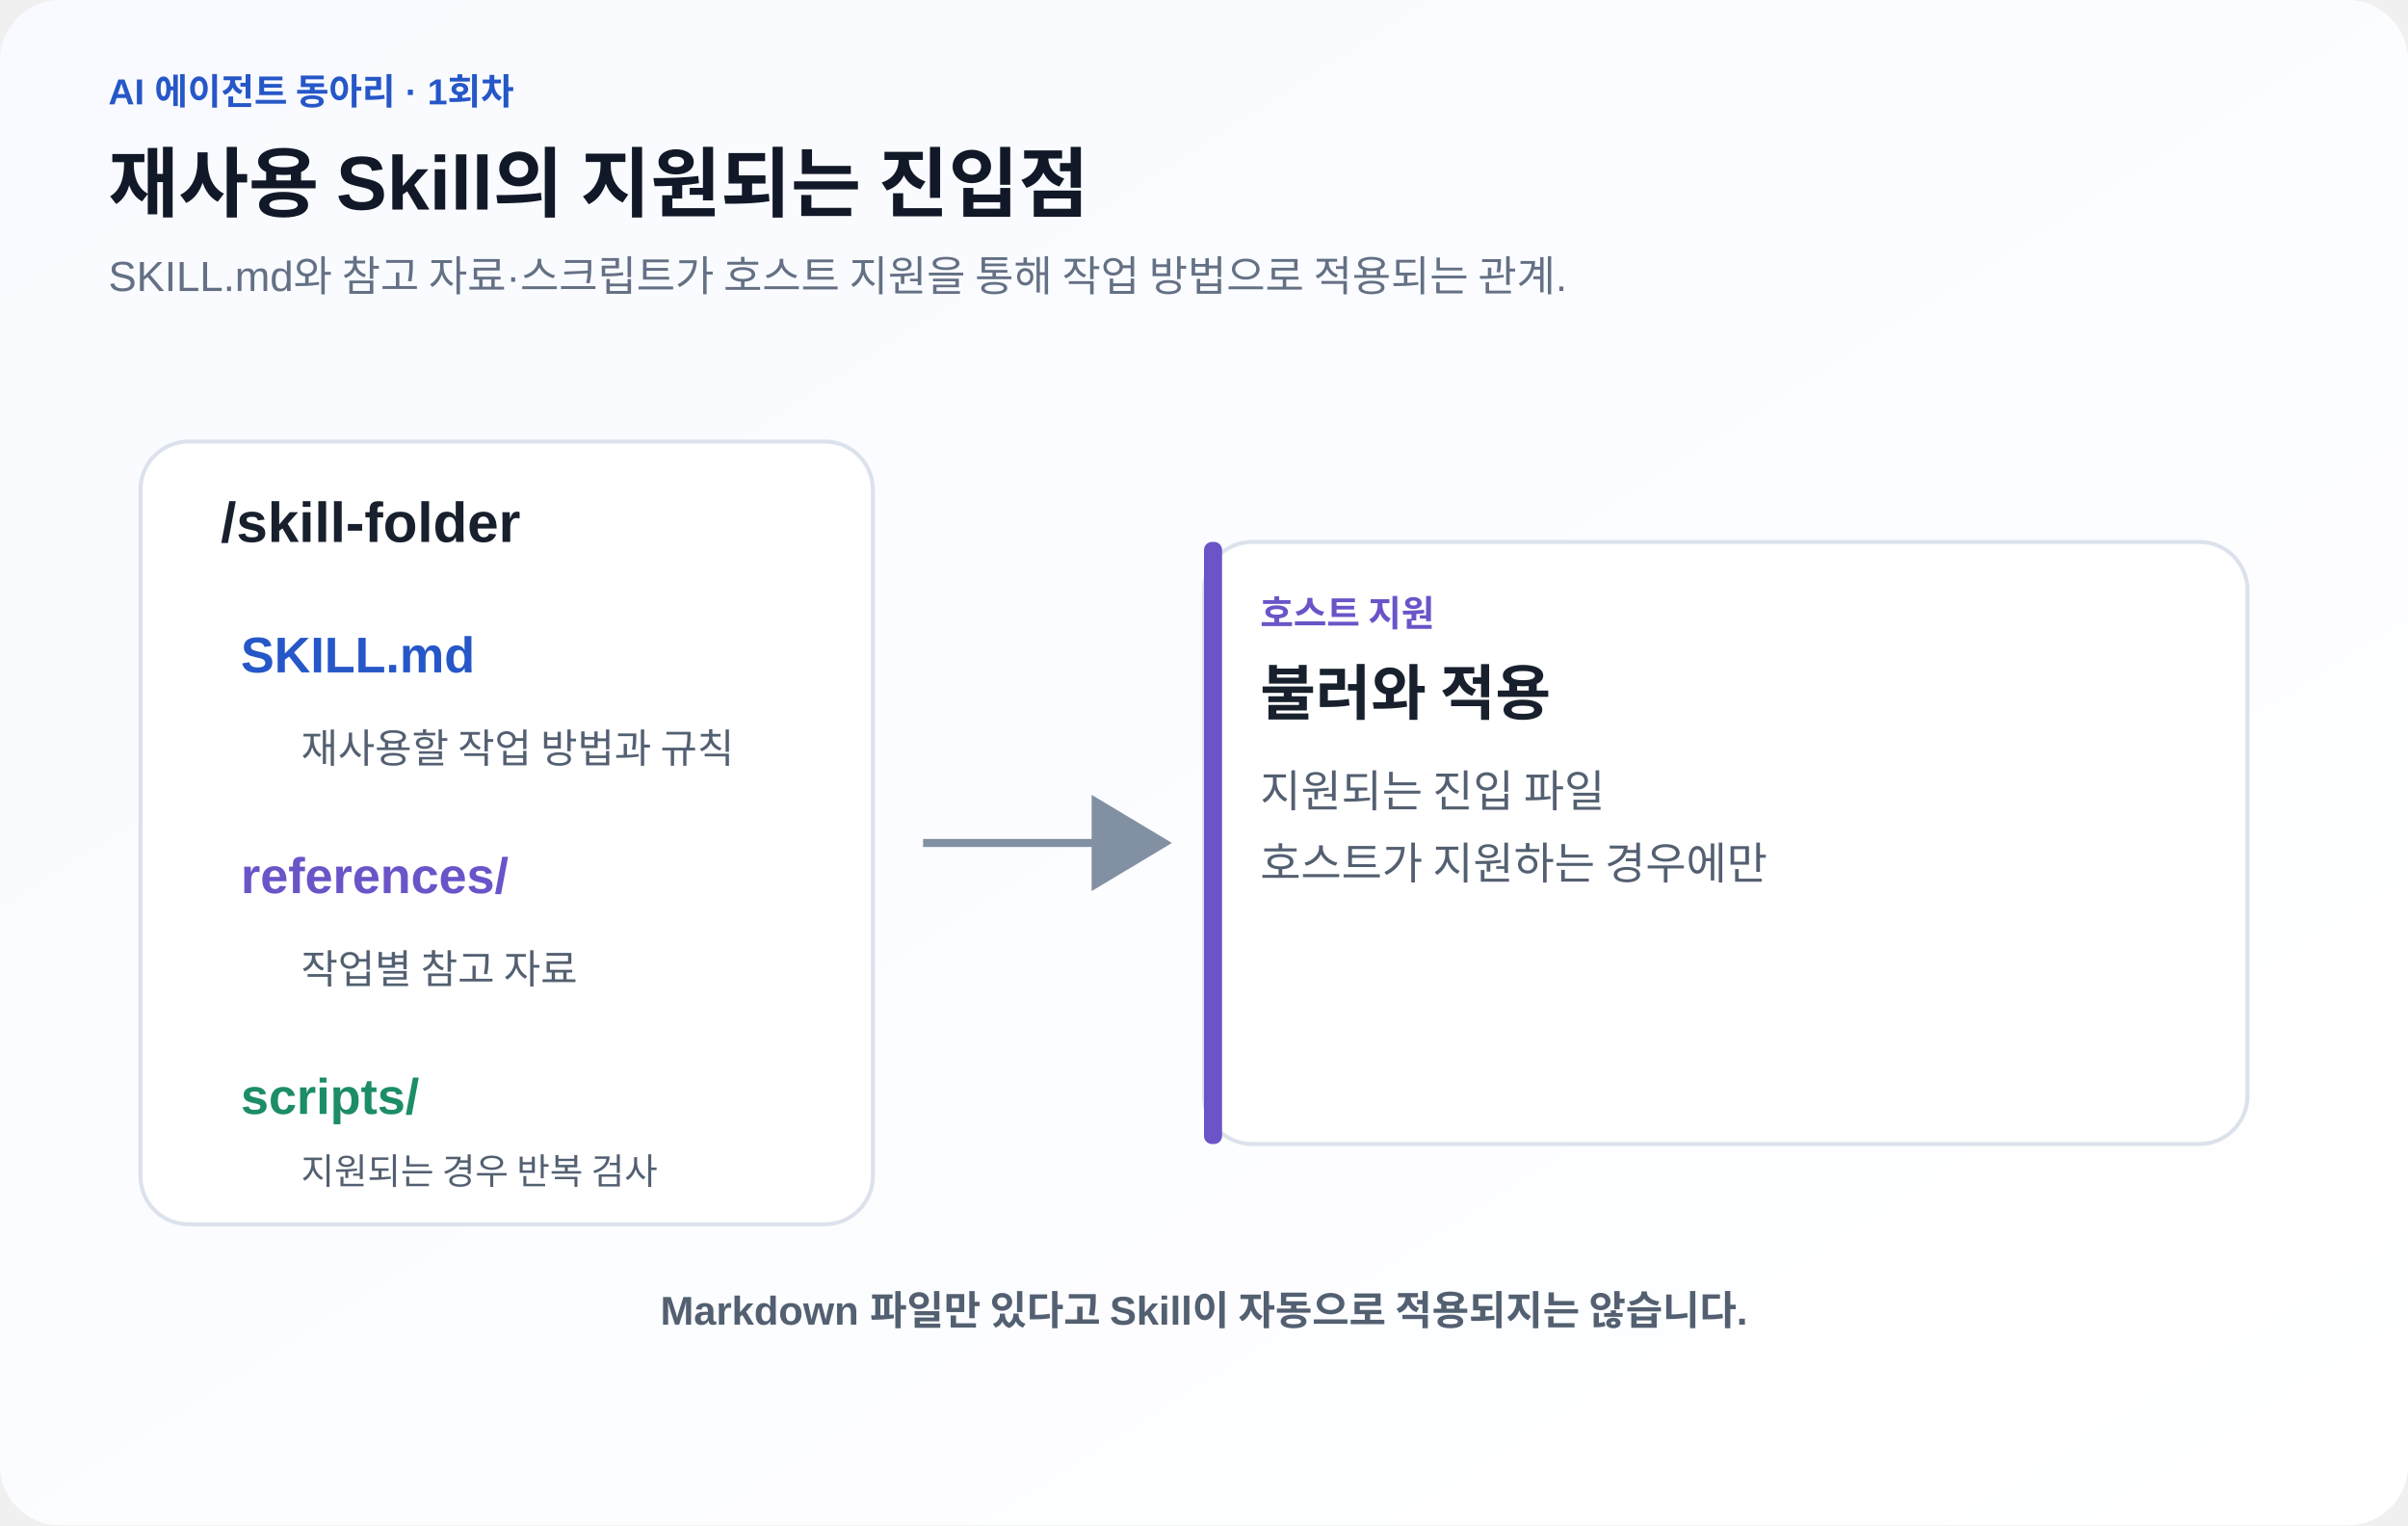
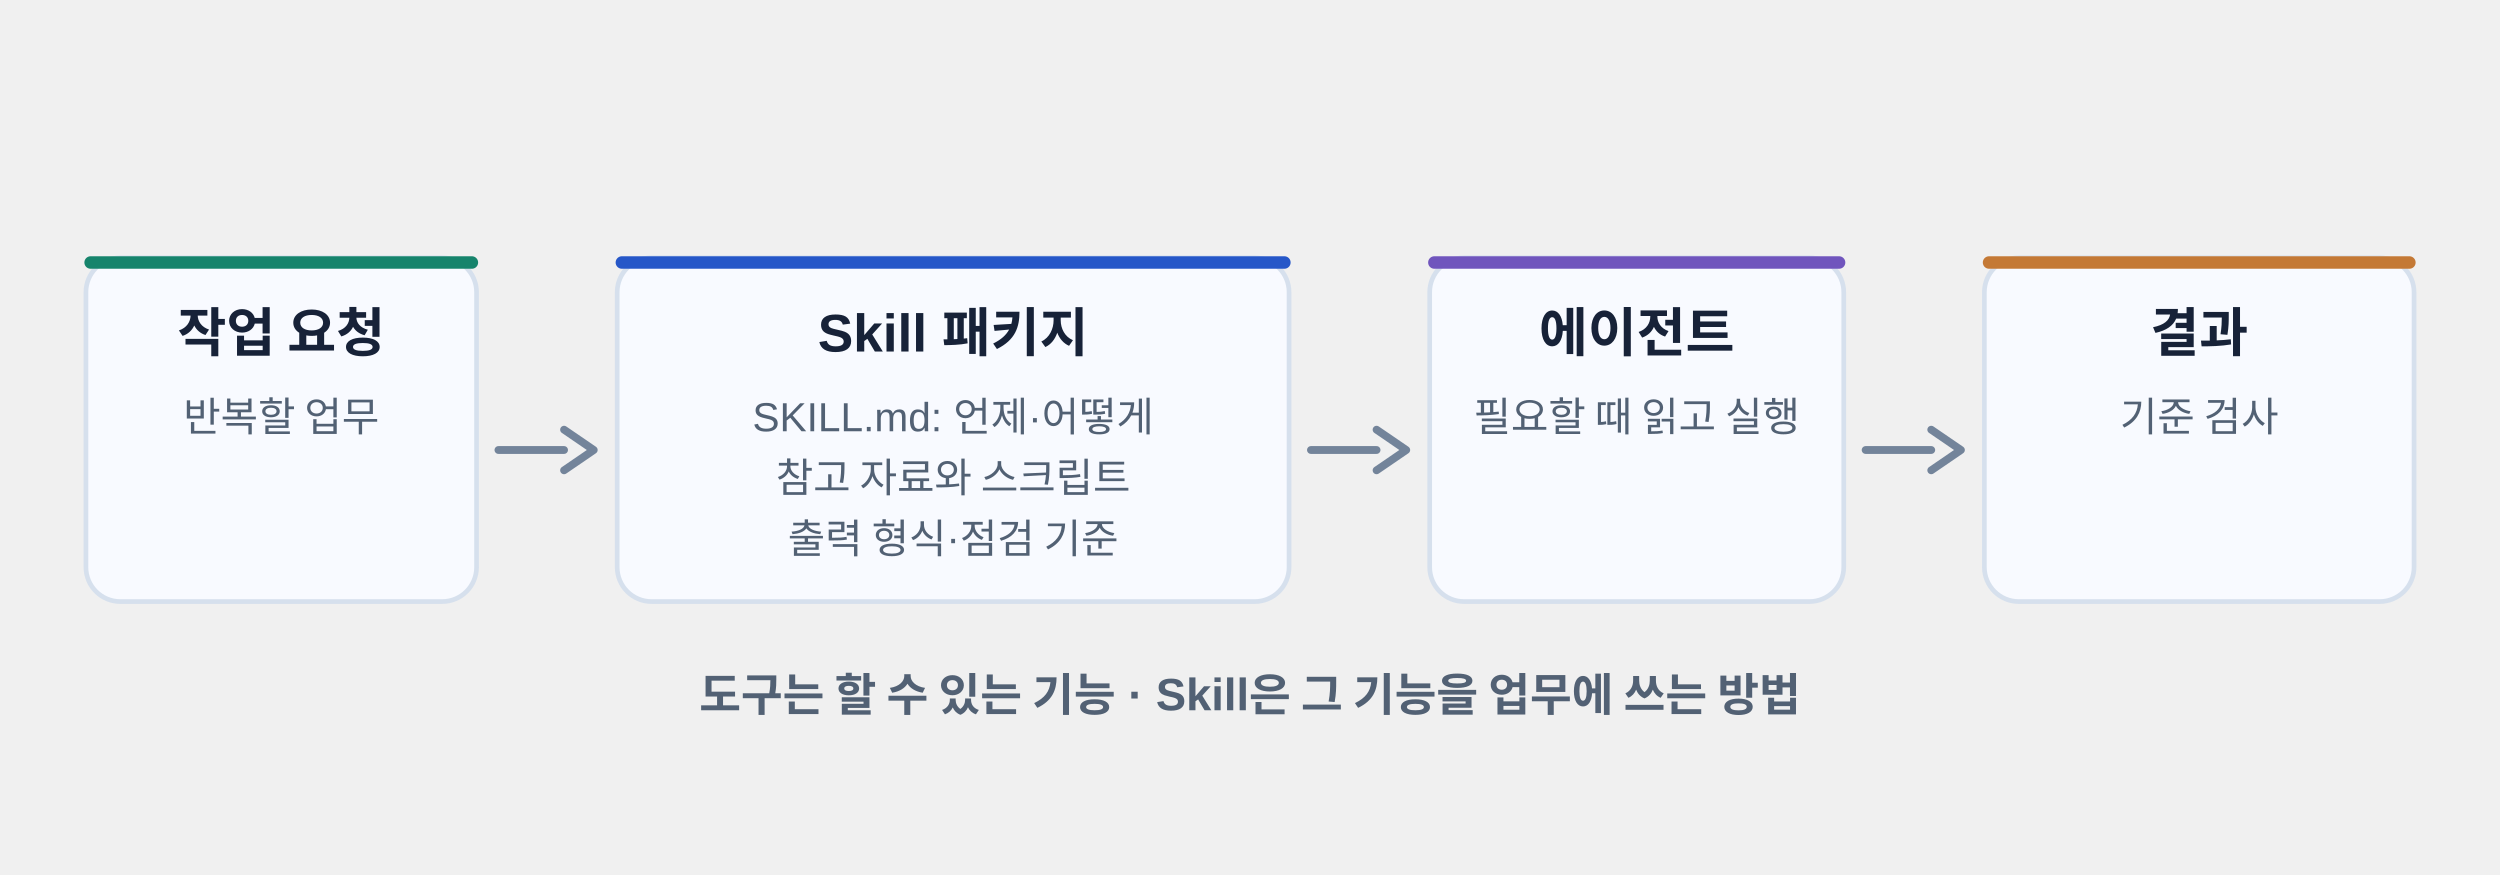
- <svg xmlns="http://www.w3.org/2000/svg" width="1200" height="760" viewBox="0 0 1200 760" role="img">
-   <defs>
-     <linearGradient id="wash" x1="0" y1="0" x2="1" y2="1">
-       <stop stop-color="#f8faff" />
-       <stop offset="1" stop-color="#ffffff" />
-     </linearGradient>
-     <marker id="arrow" markerWidth="12" markerHeight="12" refX="9" refY="6" orient="auto">
-       <path d="M0 0 L10 6 L0 12 Z" fill="#8290a4" />
-     </marker>
-   </defs>
-   <rect width="100%" height="100%" rx="30" fill="url(#wash)" />
-   <text x="54" y="52" fill="#2657c8" font-family="Pretendard,Arial,sans-serif" font-size="18" font-weight="700" text-anchor="start">AI 에이전트 동아리 · 1회차</text>
-   <text x="54" y="105" fill="#111827" font-family="Pretendard,Arial,sans-serif" font-size="38" font-weight="700" text-anchor="start">재사용 Skill의 지원되는 진입점</text>
-   <text x="54" y="145" fill="#647084" font-family="Pretendard,Arial,sans-serif" font-size="21" font-weight="500" text-anchor="start">SKILL.md와 참고 자료·스크립트가 호스트 지원을 통해 작업 방법으로 적용되는 관계.</text>
-   <rect x="70" y="220" width="365" height="390" rx="24" fill="#fff" stroke="#dce2ec" stroke-width="2" />
-   <text x="110" y="270" fill="#18202d" font-family="Pretendard,Arial,sans-serif" font-size="28" font-weight="700" text-anchor="start">/skill-folder</text>
-   <text x="120" y="335" fill="#2657c8" font-family="Pretendard,Arial,sans-serif" font-size="25" font-weight="700" text-anchor="start">SKILL.md</text>
-   <text x="150" y="380" fill="#536071" font-family="Pretendard,Arial,sans-serif" font-size="20" font-weight="500" text-anchor="start">재사용할 작업 방법과 규칙</text>
-   <text x="120" y="445" fill="#6b54c8" font-family="Pretendard,Arial,sans-serif" font-size="25" font-weight="700" text-anchor="start">references/</text>
-   <text x="150" y="490" fill="#536071" font-family="Pretendard,Arial,sans-serif" font-size="20" font-weight="500" text-anchor="start">작업별 참고 자료</text>
-   <text x="120" y="555" fill="#1c8d68" font-family="Pretendard,Arial,sans-serif" font-size="25" font-weight="700" text-anchor="start">scripts/</text>
-   <text x="150" y="590" fill="#536071" font-family="Pretendard,Arial,sans-serif" font-size="18" font-weight="500" text-anchor="start">지원되는 경우 반복 검사</text>
-   <path d="M460 420 L580 420" fill="none" stroke="#8290a4" stroke-width="4" marker-end="url(#arrow)" />
-   <rect x="600" y="270" width="520" height="300" rx="24" fill="#fff" stroke="#dce2ec" stroke-width="2" />
-   <rect x="600" y="270" width="9" height="300" rx="4" fill="#6b54c8" />
-   <text x="628" y="312" fill="#6b54c8" font-family="Pretendard,Arial,sans-serif" font-size="18" font-weight="700" text-anchor="start">호스트 지원</text>
-   <text x="628" y="356" fill="#18202d" font-family="Pretendard,Arial,sans-serif" font-size="30" font-weight="700" text-anchor="start">불러와 적용</text>
-   <text x="628" y="402" fill="#536071" font-family="Pretendard,Arial,sans-serif" font-size="22" font-weight="500" text-anchor="start">지원되는 진입 파일</text>
-   <text x="628" y="438" fill="#536071" font-family="Pretendard,Arial,sans-serif" font-size="22" font-weight="500" text-anchor="start">호스트가 지원하는 경우에만</text>
-   <text x="600" y="660" fill="#536071" font-family="Pretendard,Arial,sans-serif" font-size="20" font-weight="600" text-anchor="middle">Markdown 파일만 있다고 Skill이 자동으로 적용되지는 않습니다.</text>
+ <svg xmlns="http://www.w3.org/2000/svg" width="1600" height="560" viewBox="0 0 1600 560" role="img">
+   <rect x="55" y="165" width="250" height="220" rx="22" fill="#f8faff" stroke="#d6e0ed" stroke-width="3" />
+   <path d="M58 168 H302" stroke="#16846c" stroke-width="8" stroke-linecap="round" />
+   <text x="180.0" y="225" fill="#172238" font-family="Pretendard,Arial,sans-serif" font-size="34" font-weight="700" text-anchor="middle">작업 요청</text>
+   <text x="180.0" y="276" fill="#526174" font-family="Pretendard,Arial,sans-serif" font-size="26" font-weight="500" text-anchor="middle">반복할 업무</text>
+   <rect x="395" y="165" width="430" height="220" rx="22" fill="#f8faff" stroke="#d6e0ed" stroke-width="3" />
+   <path d="M398 168 H822" stroke="#2657c8" stroke-width="8" stroke-linecap="round" />
+   <text x="610.0" y="225" fill="#172238" font-family="Pretendard,Arial,sans-serif" font-size="34" font-weight="700" text-anchor="middle">Skill 패키지</text>
+   <text x="610.0" y="276" fill="#526174" font-family="Pretendard,Arial,sans-serif" font-size="26" font-weight="500" text-anchor="middle">SKILL.md: 언제·어떻게</text>
+   <text x="610.0" y="315" fill="#526174" font-family="Pretendard,Arial,sans-serif" font-size="26" font-weight="500" text-anchor="middle">참고 자료와 스크립트</text>
+   <text x="610.0" y="354" fill="#526174" font-family="Pretendard,Arial,sans-serif" font-size="26" font-weight="500" text-anchor="middle">출력 형식·점검 기준</text>
+   <rect x="915" y="165" width="265" height="220" rx="22" fill="#f8faff" stroke="#d6e0ed" stroke-width="3" />
+   <path d="M918 168 H1177" stroke="#7055bd" stroke-width="8" stroke-linecap="round" />
+   <text x="1047.5" y="225" fill="#172238" font-family="Pretendard,Arial,sans-serif" font-size="34" font-weight="700" text-anchor="middle">에이전트</text>
+   <text x="1047.5" y="276" fill="#526174" font-family="Pretendard,Arial,sans-serif" font-size="26" font-weight="500" text-anchor="middle">필요할 때 읽고 실행</text>
+   <rect x="1270" y="165" width="275" height="220" rx="22" fill="#f8faff" stroke="#d6e0ed" stroke-width="3" />
+   <path d="M1273 168 H1542" stroke="#c47935" stroke-width="8" stroke-linecap="round" />
+   <text x="1407.5" y="225" fill="#172238" font-family="Pretendard,Arial,sans-serif" font-size="34" font-weight="700" text-anchor="middle">결과</text>
+   <text x="1407.5" y="276" fill="#526174" font-family="Pretendard,Arial,sans-serif" font-size="26" font-weight="500" text-anchor="middle">기준 검사</text>
+   <path d="M319 288 H361" fill="none" stroke="#73849a" stroke-width="5" stroke-linecap="round" />
+   <path d="M361 275 L380 288 L361 301" fill="none" stroke="#73849a" stroke-width="5" stroke-linejoin="round" stroke-linecap="round" />
+   <path d="M839 288 H881" fill="none" stroke="#73849a" stroke-width="5" stroke-linecap="round" />
+   <path d="M881 275 L900 288 L881 301" fill="none" stroke="#73849a" stroke-width="5" stroke-linejoin="round" stroke-linecap="round" />
+   <path d="M1194 288 H1236" fill="none" stroke="#73849a" stroke-width="5" stroke-linecap="round" />
+   <path d="M1236 275 L1255 288 L1236 301" fill="none" stroke="#73849a" stroke-width="5" stroke-linejoin="round" stroke-linecap="round" />
+   <text x="800" y="455" fill="#526174" font-family="Pretendard,Arial,sans-serif" font-size="29" font-weight="600" text-anchor="middle">도구는 할 수 있는 기능 · Skill은 그 기능을 업무에 쓰는 방법</text>
</svg>
